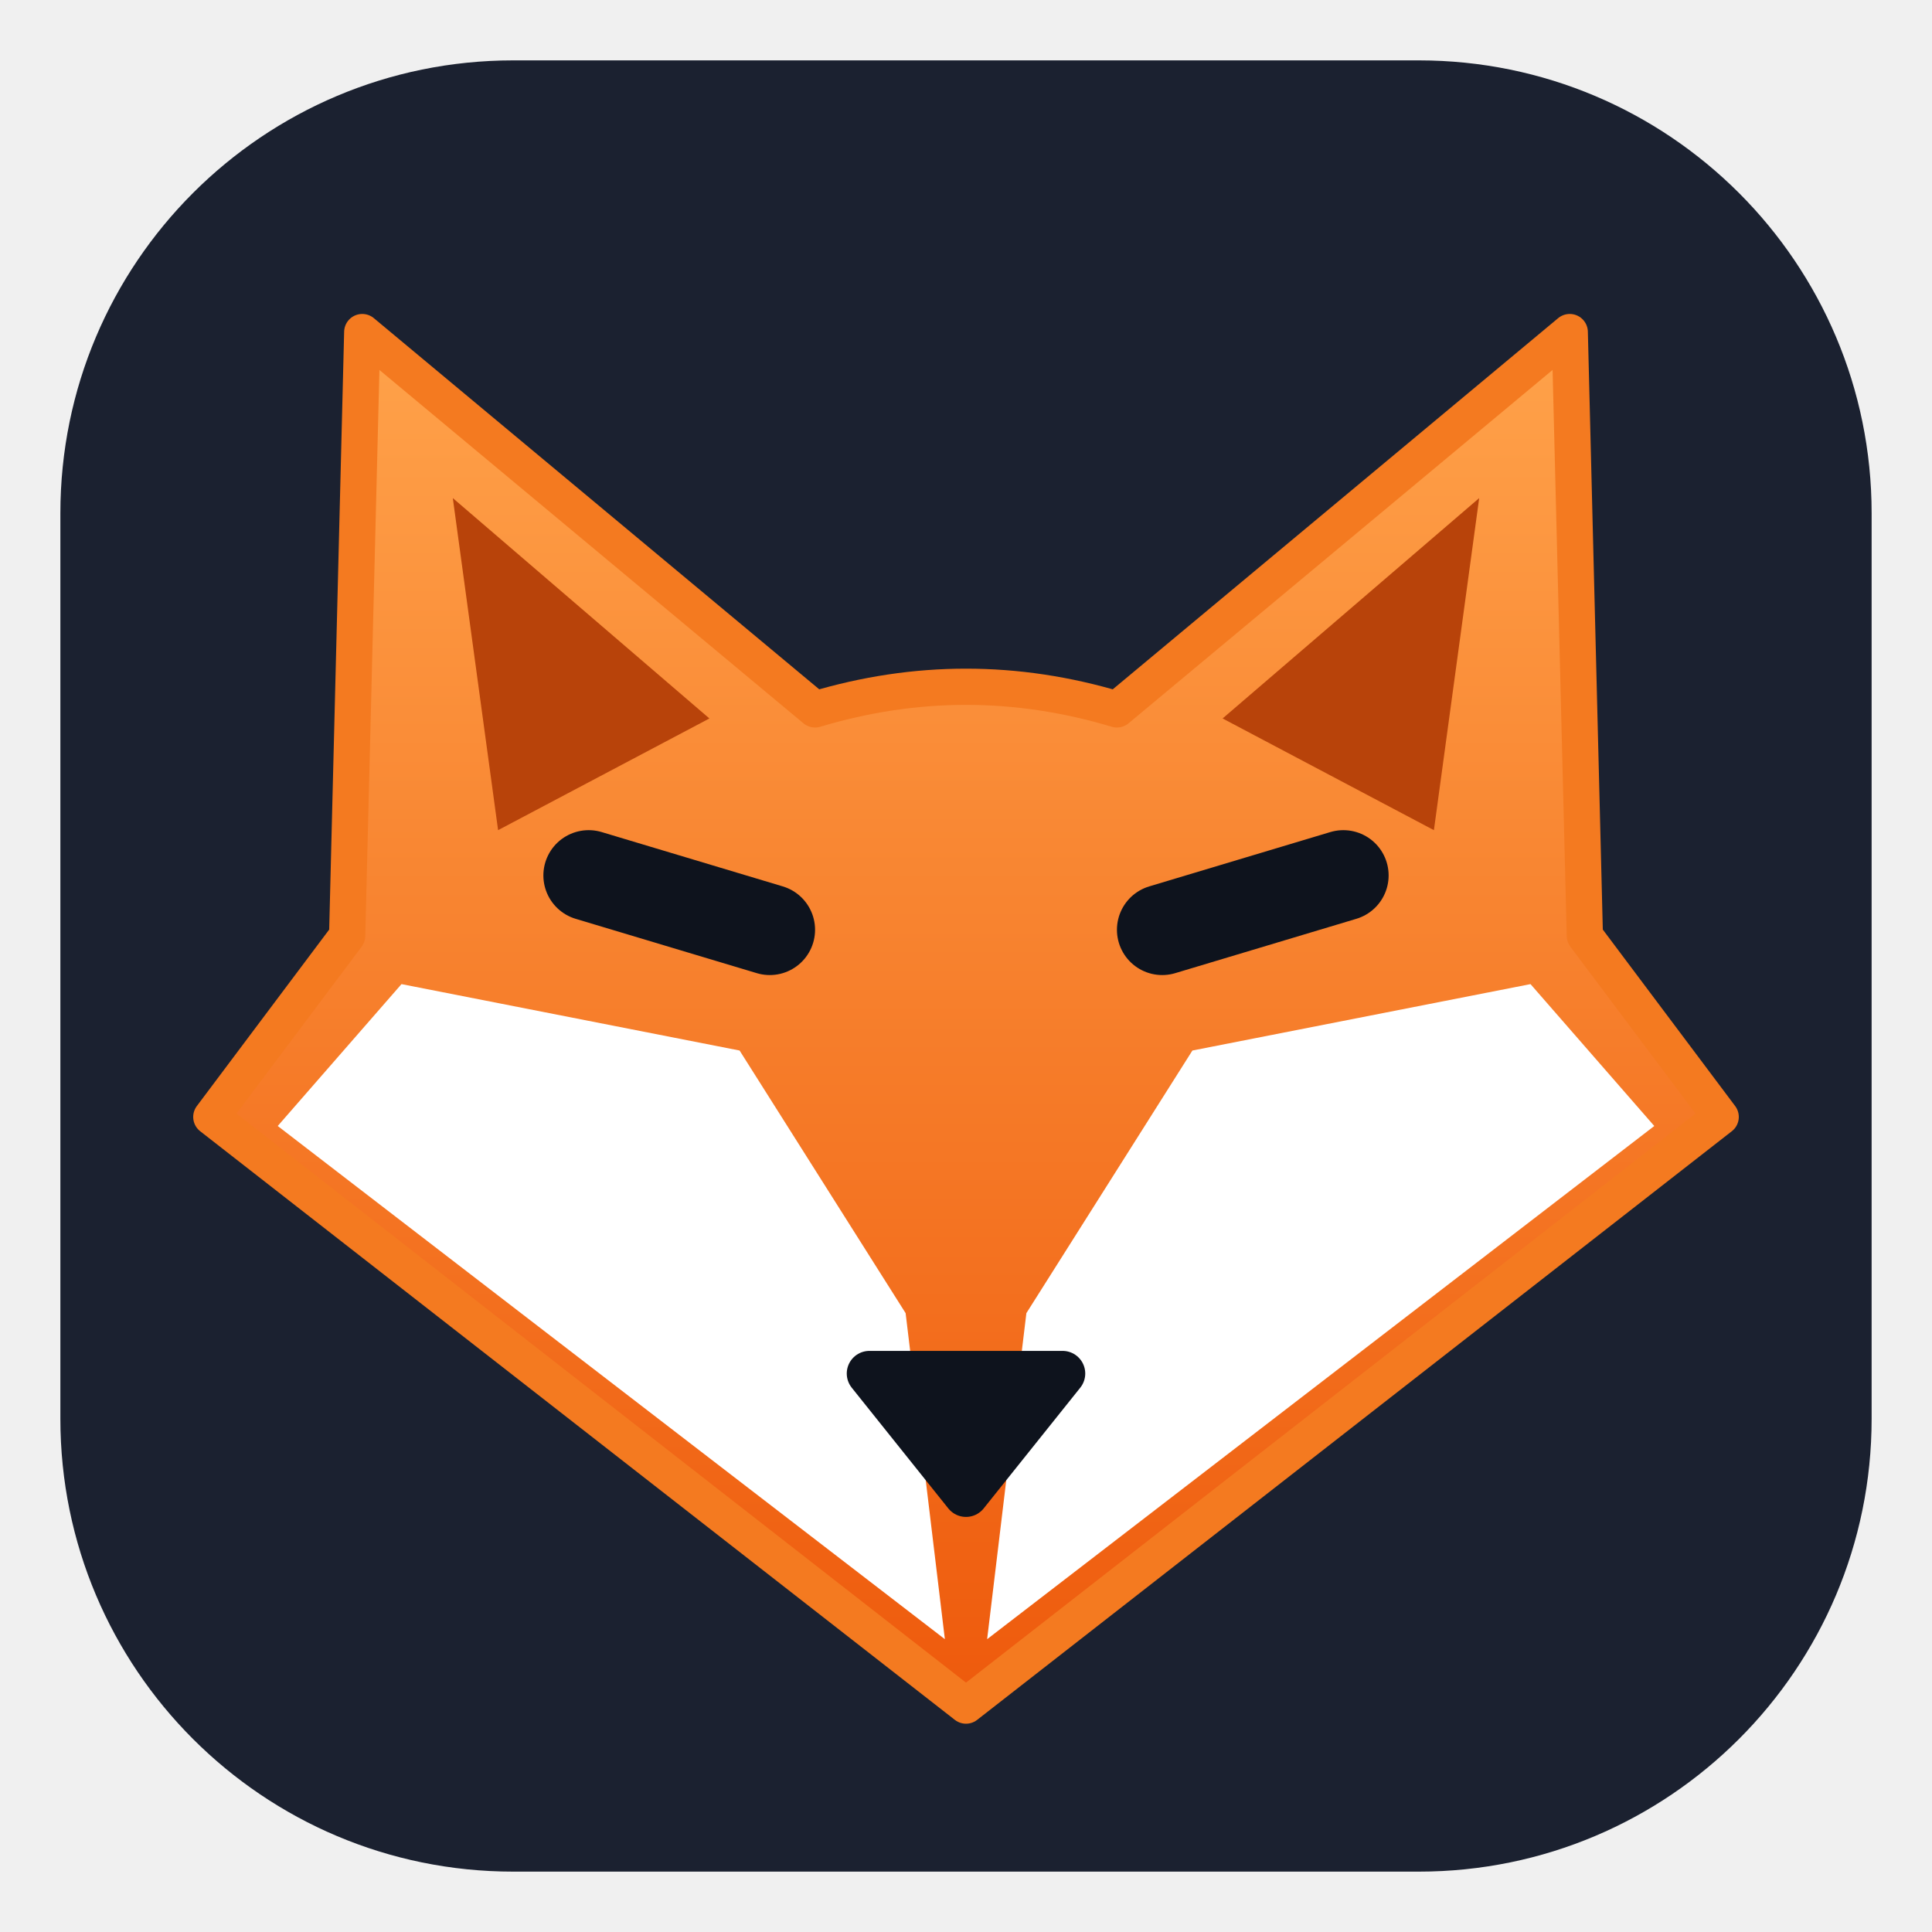
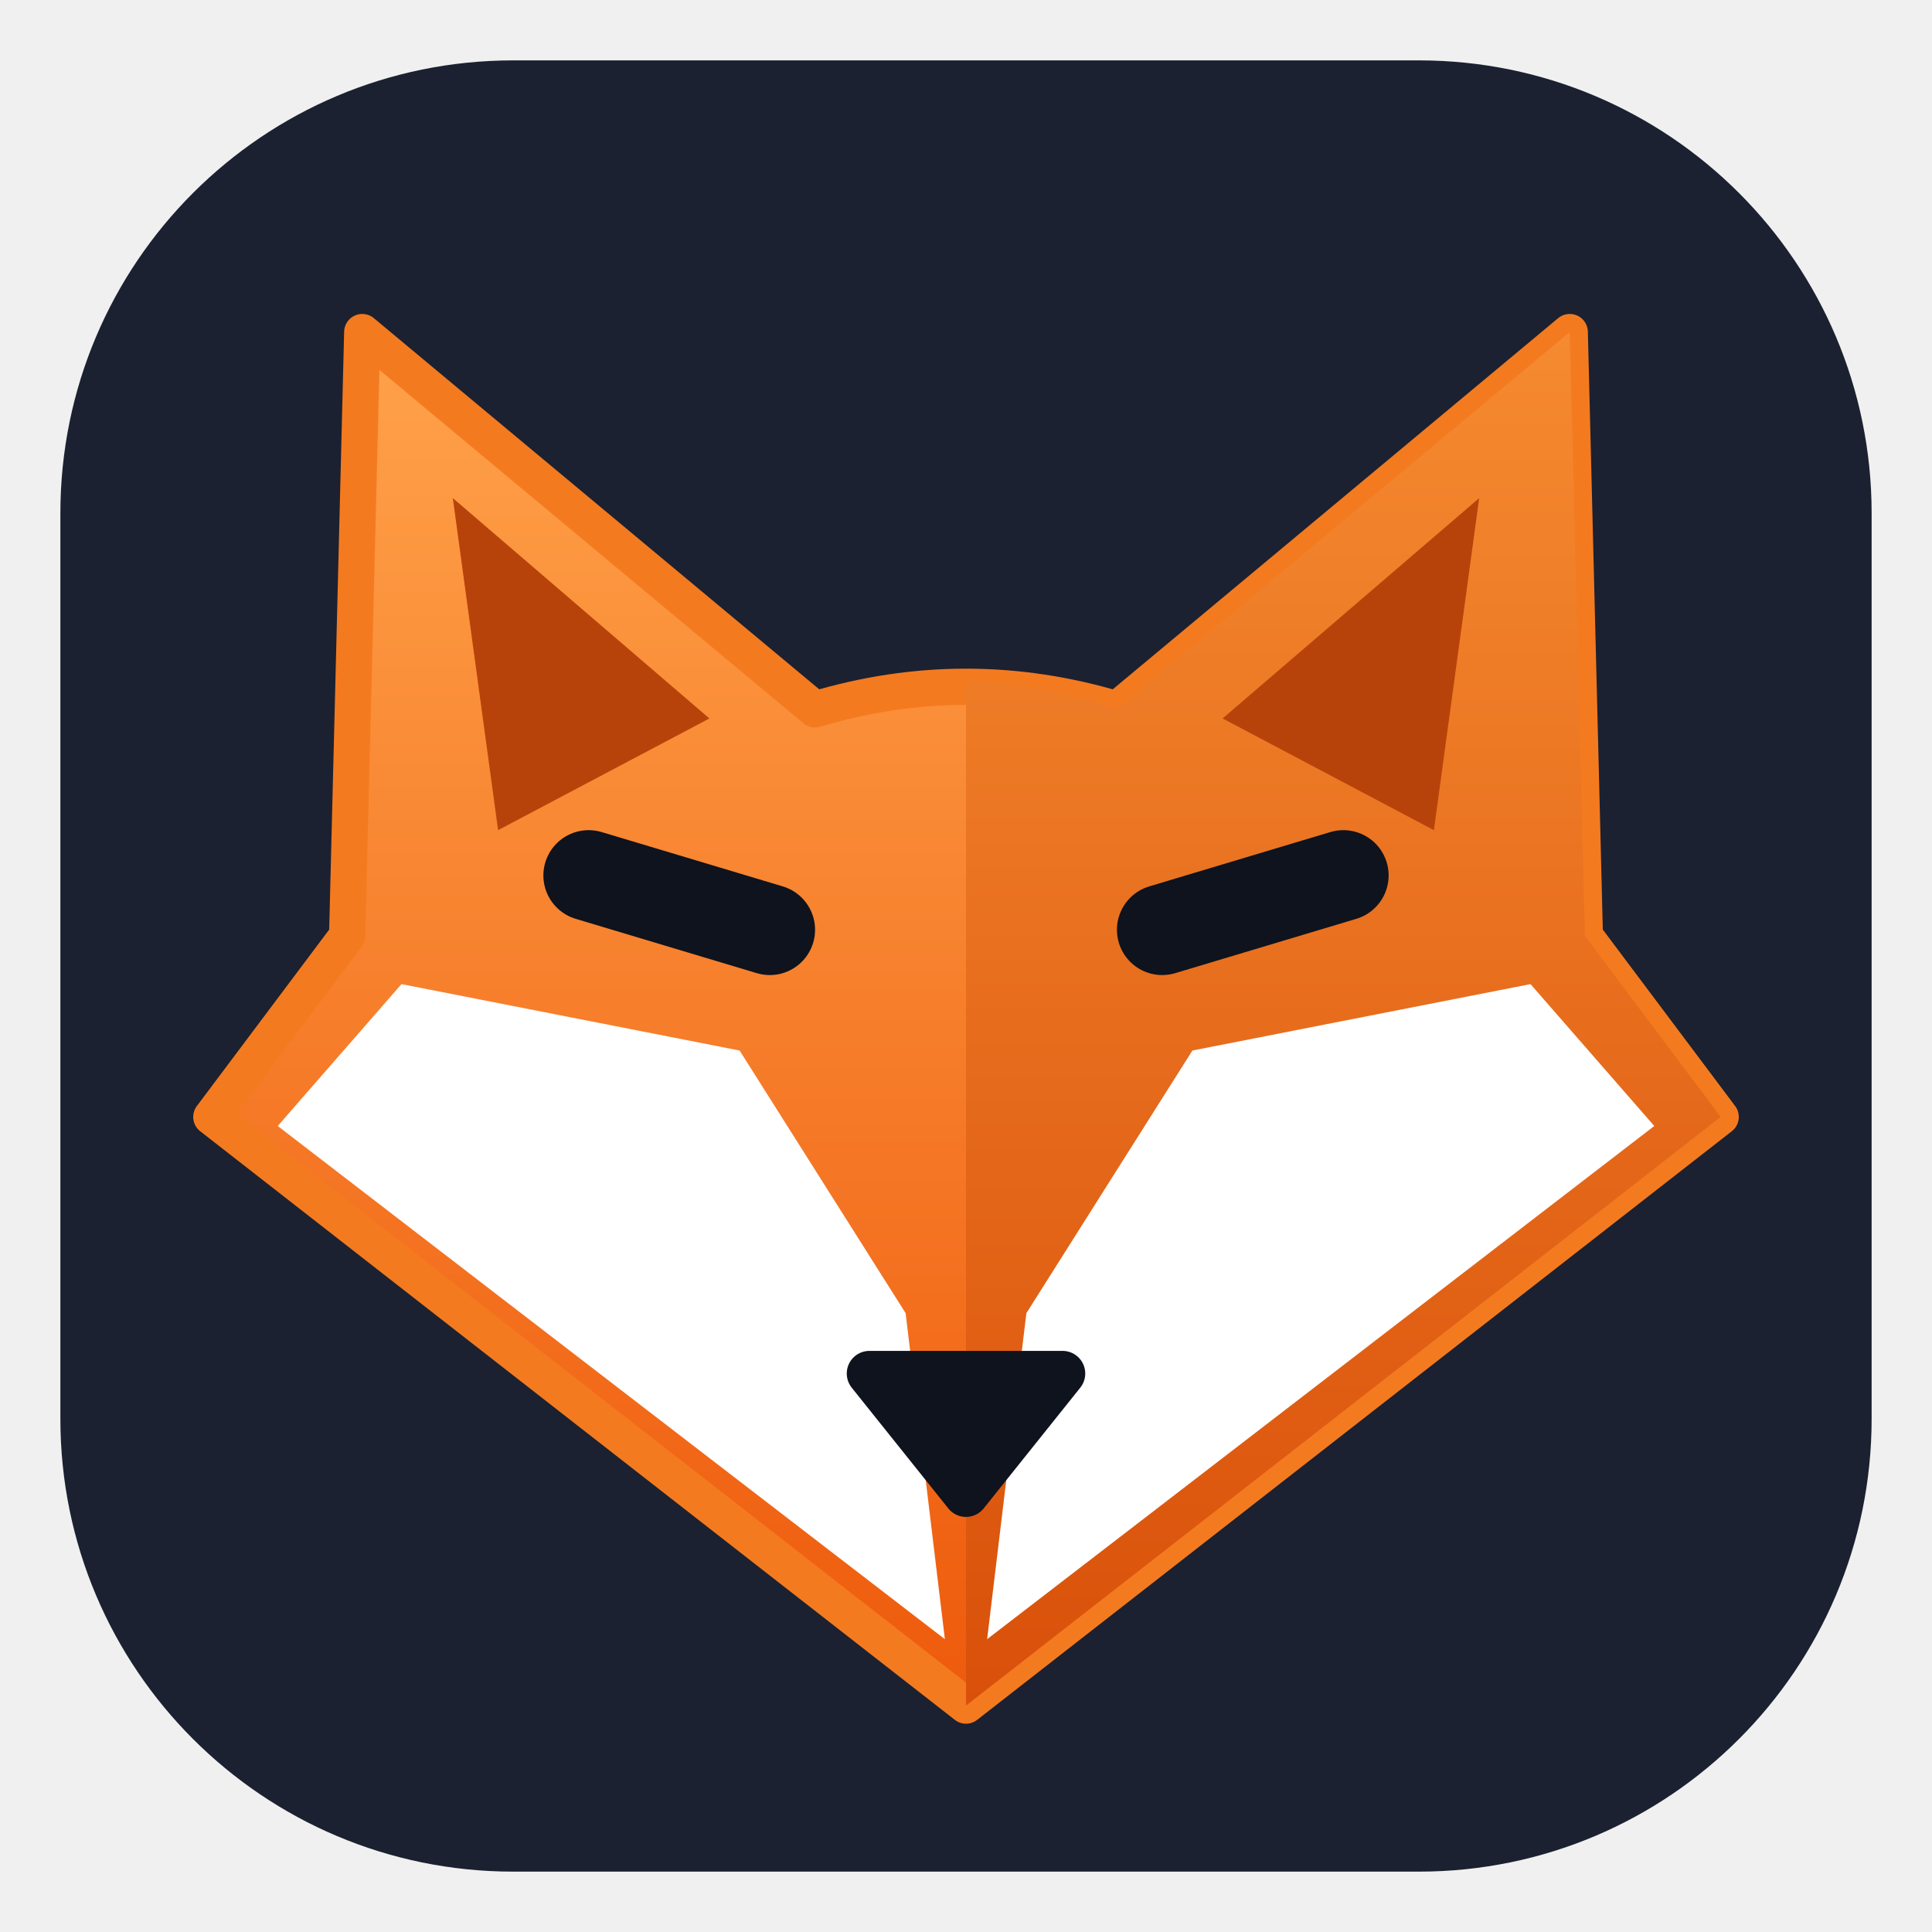
<svg xmlns="http://www.w3.org/2000/svg" viewBox="0 0 64 64" role="img" aria-label="Voxpery">
  <defs>
    <linearGradient id="vx-fox" x1="0" y1="0" x2="0" y2="1">
      <stop offset="0" stop-color="#FFA24A" />
      <stop offset="1" stop-color="#EE5A0C" />
    </linearGradient>
+     <linearGradient id="vx-fox-shade" x1="0" y1="0" x2="0" y2="1">
+       <stop offset="0" stop-color="#F58A30" />
+       <stop offset="1" stop-color="#D9500A" />
+     </linearGradient>
  </defs>
  <rect id="tile" x="2" y="2" width="60" height="60" rx="15" fill="#1B2130" />
  <g id="fox">
    <path fill="url(#vx-fox)" stroke="#F47A20" stroke-width="1.2" stroke-linejoin="round" d="M12 11 L27 23.5 Q32 22 37 23.5 L52 11 L52.5 31 L57 37 L32 56.5 L7 37 L11.5 31 Z" />
+     <path fill="url(#vx-fox-shade)" d="M32 22.6 Q34.5 22.6 37 23.5 L52 11 L52.5 31 L57 37 L32 56.5 Z" />
    <path fill="#B8430A" d="M15 16.5 L23.5 23.8 L16.5 27.5 Z M49 16.5 L40.5 23.8 L47.5 27.5 Z" />
    <path fill="#FFFFFF" d="M9.2 37.3 L13.3 32.6 L24.5 34.8 L30 43.5 L31.3 54.3 Z M54.8 37.3 L50.7 32.6 L39.5 34.8 L34 43.5 L32.7 54.3 Z" />
    <path fill="none" stroke="#0E131D" stroke-width="3" stroke-linecap="round" d="M19.5 29 L25.5 30.8 M44.5 29 L38.5 30.8" />
    <path fill="#0E131D" stroke="#0E131D" stroke-width="1.5" stroke-linejoin="round" d="M28.8 45.5 H35.2 L32 49.5 Z" />
  </g>
</svg>
